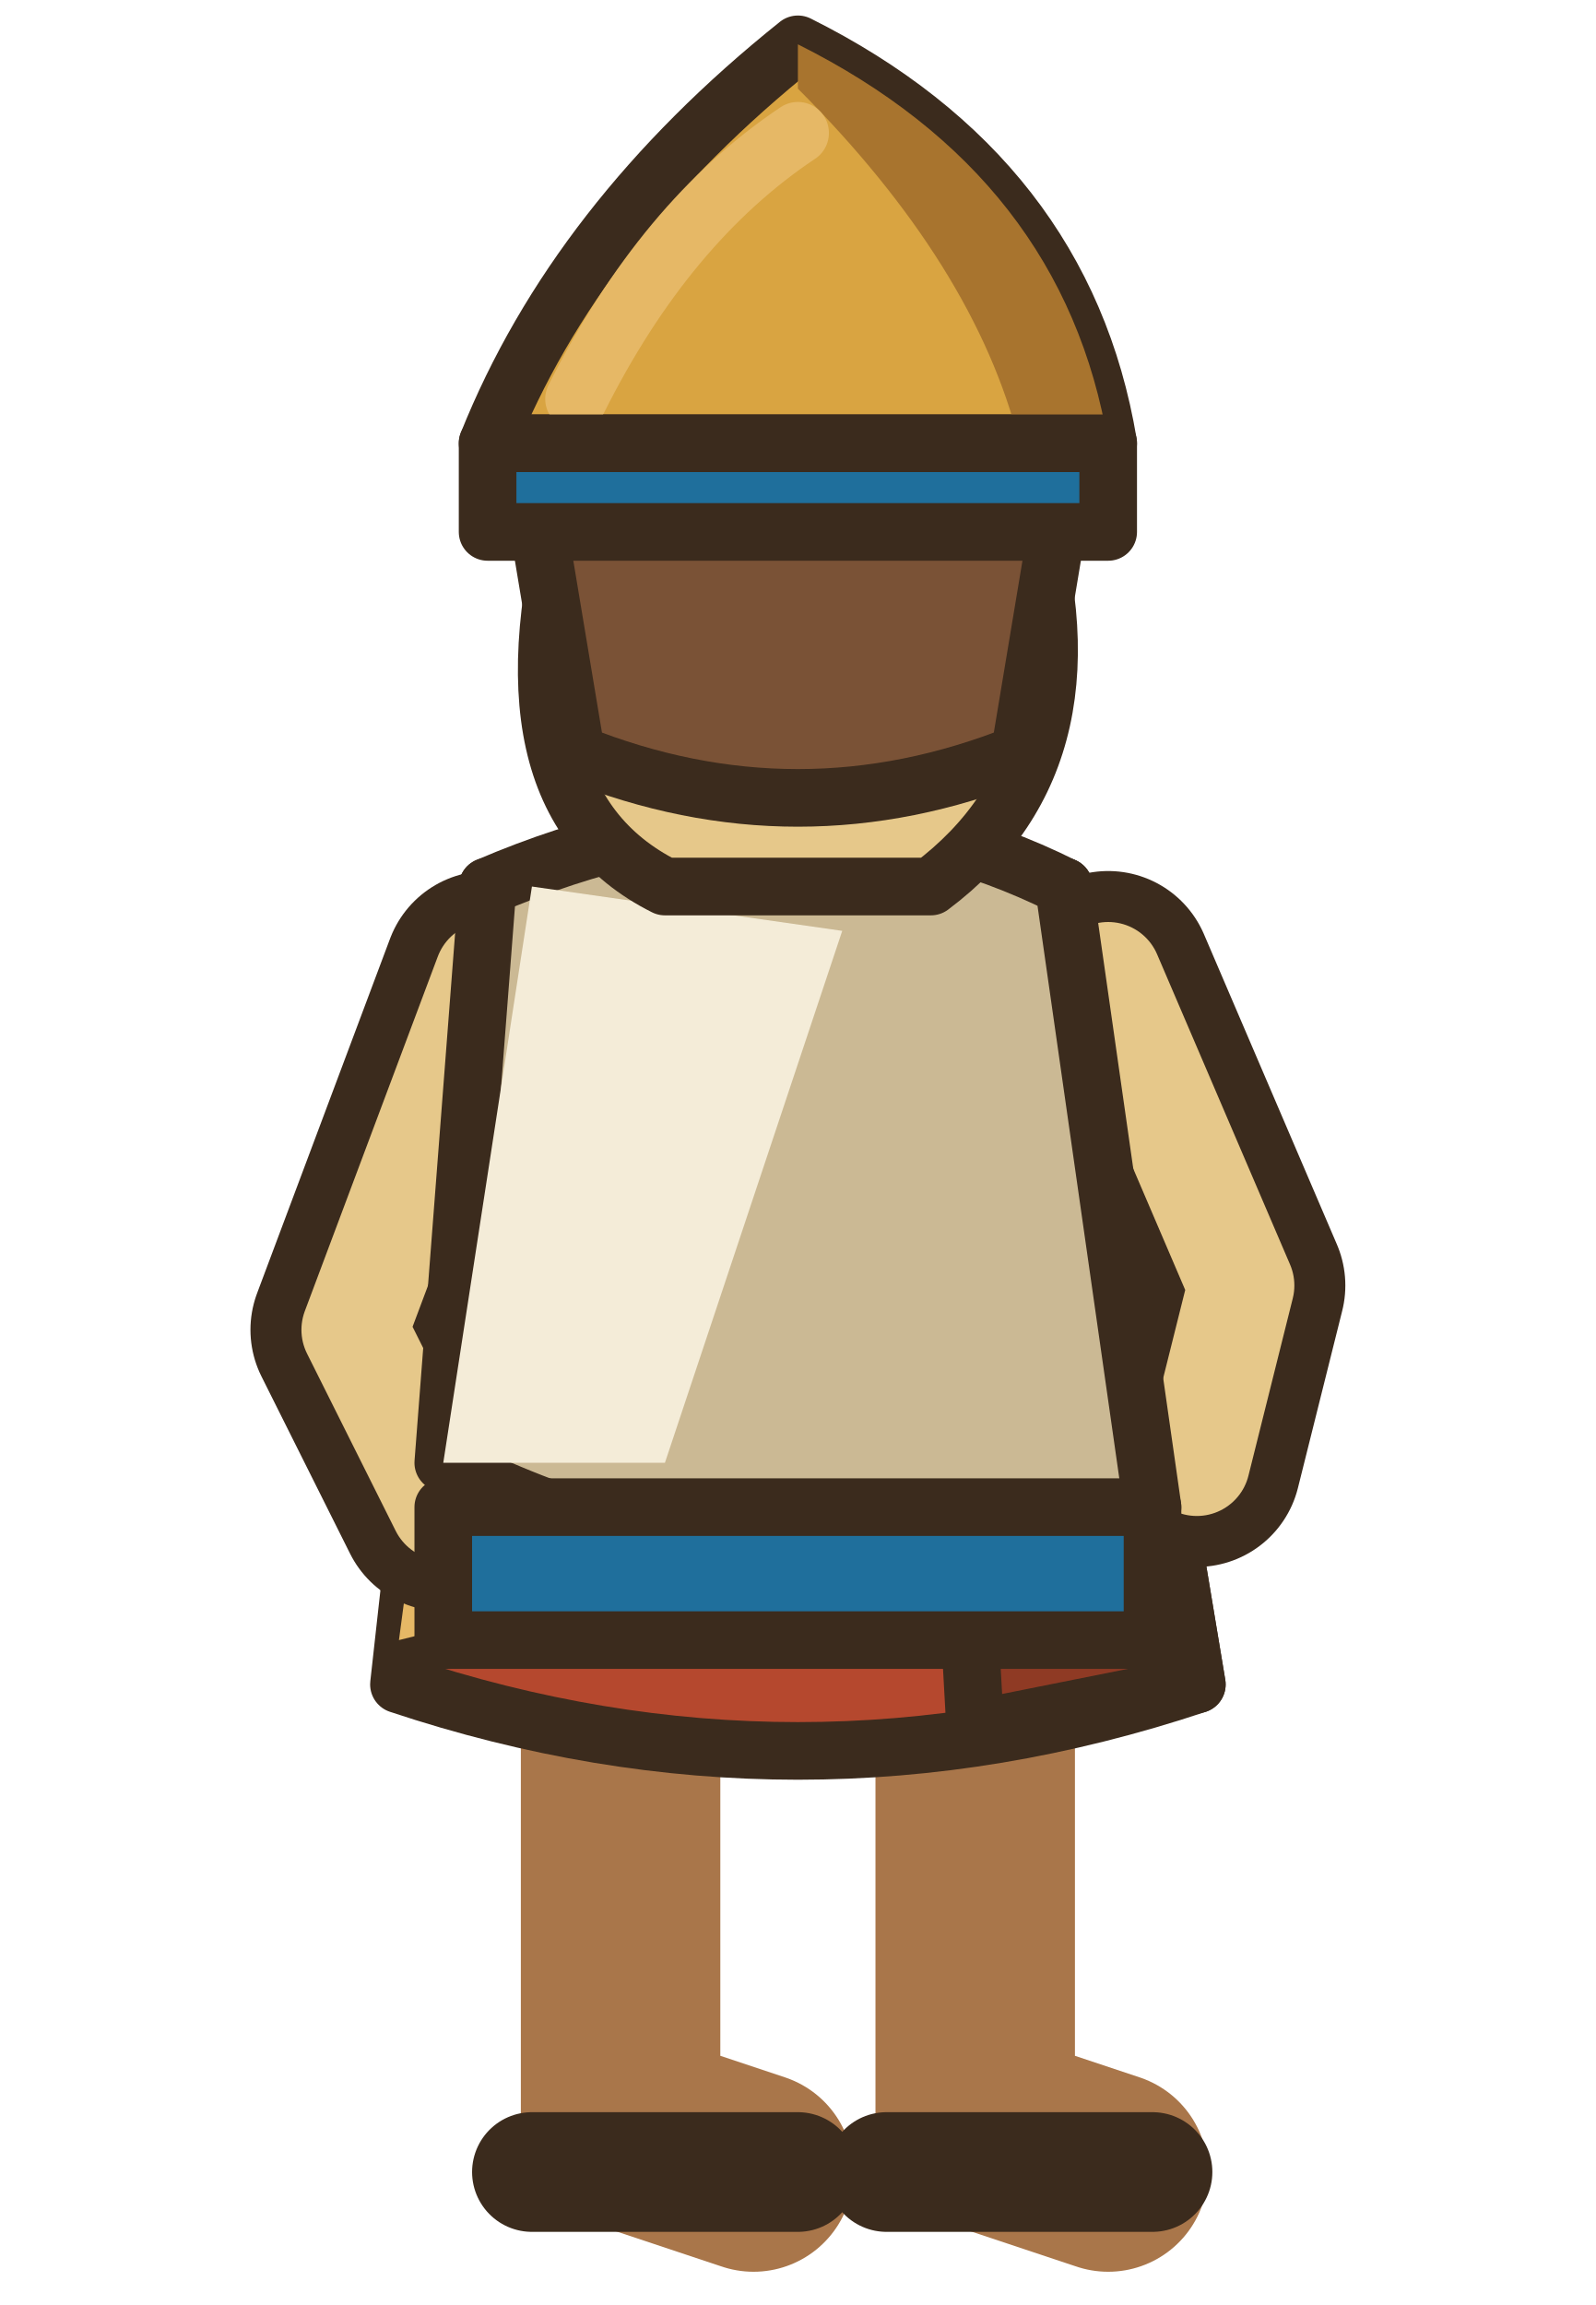
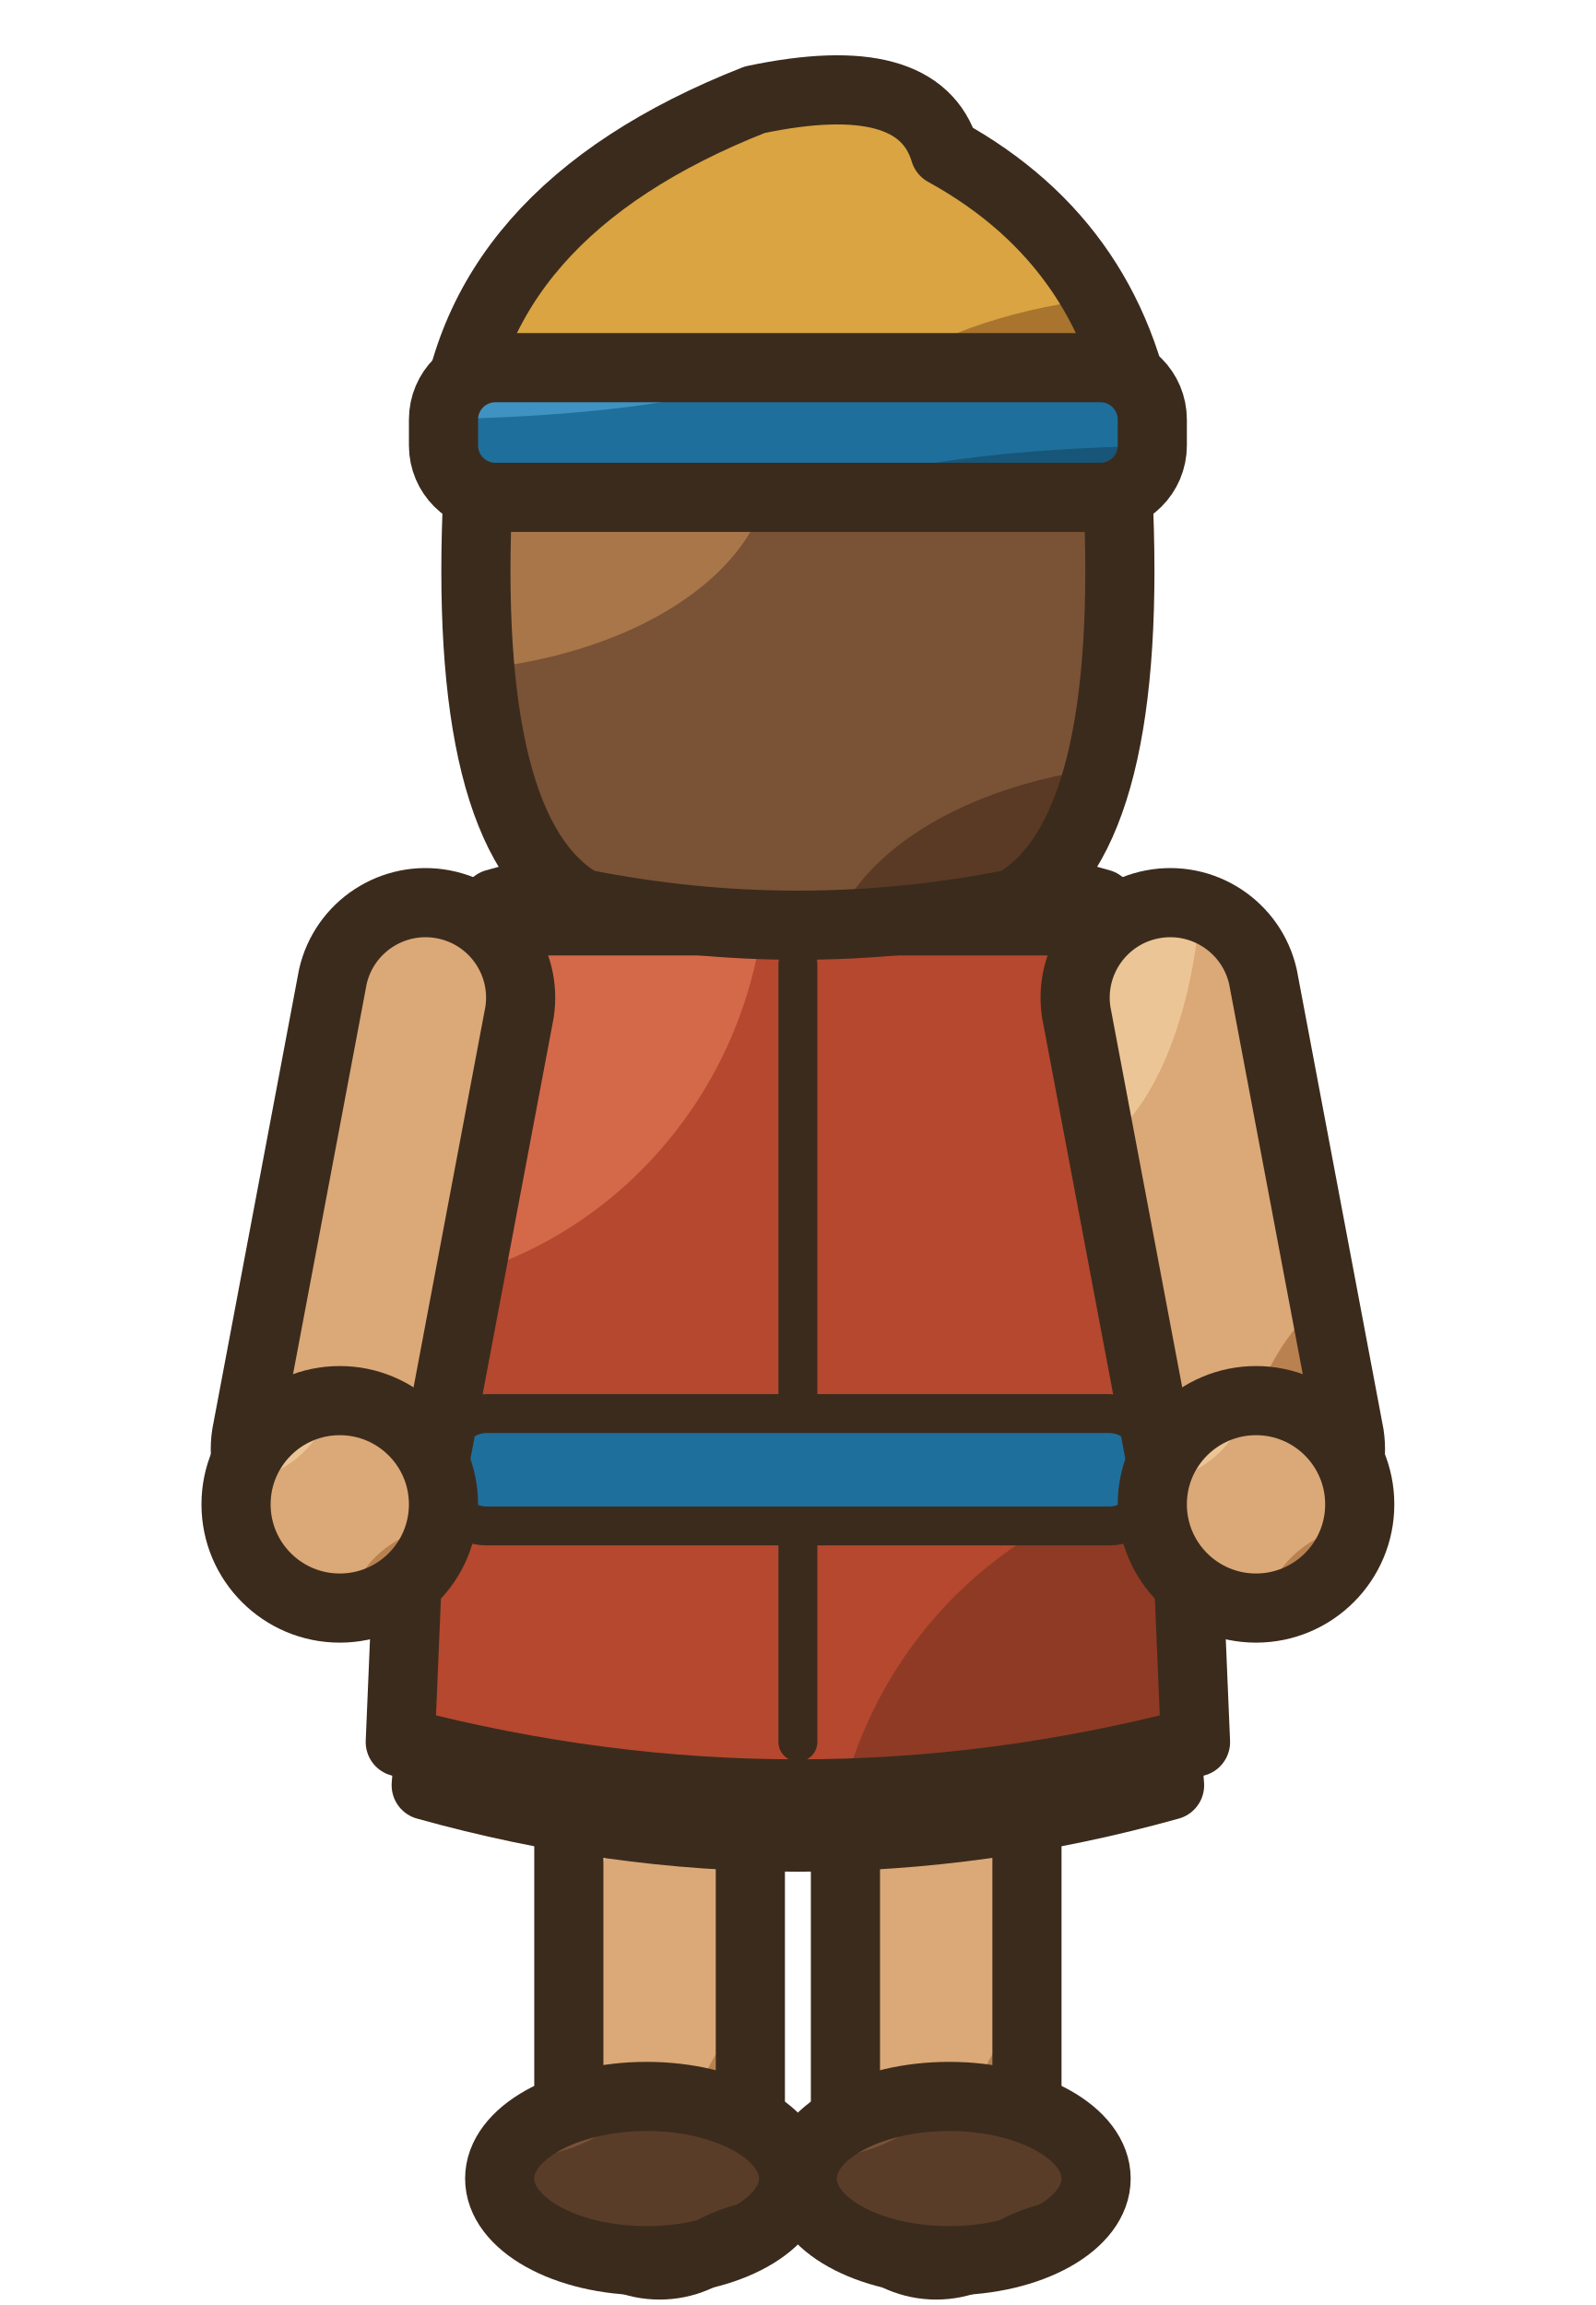
<svg xmlns="http://www.w3.org/2000/svg" width="108" height="156" viewBox="-18 -51 36 52">
-   <g stroke="#3b2b1d" stroke-width="1.3" stroke-linecap="round" stroke-linejoin="round">
-     <path d="M-4 -14 L-4 -3 L-1 -2 M4 -14 L4 -3 L7 -2" fill="none" stroke="#a9764a" stroke-width="4.5" />
-     <path d="M-6 -2h6 M2 -2h6" stroke="#3b2b1d" stroke-width="2.7" />
-     <path d="M-7 -31 L6 -31 L9 -13 Q0 -10 -9 -13Z" fill="#b5482e" />
-     <path d="M3 -30 L6 -31 L9 -13 L4 -12Z" fill="#8f3a24" />
-     <path d="M-7 -29 L-3 -30 L-5 -15 L-9 -14Z" fill="#e6b866" stroke="none" />
-     <path d="M-7 -29 L-10.0 -21 L-8 -17 M7 -29 L10.0 -22 L9 -18" fill="none" stroke="#3b2b1d" stroke-width="4.7" />
-     <path d="M-7 -29 L-10.0 -21 L-8 -17 M7 -29 L10.0 -22 L9 -18" fill="none" stroke="#e6c88a" stroke-width="2.4" />
-     <path d="M-7 -31 Q0 -34 6 -31 L8 -17 Q0 -14 -8 -18Z" fill="#cbb994" />
-     <path d="M-6 -31 L1 -30 L-3 -18 L-8 -18Z" fill="#f4ecd8" stroke="none" />
-     <path d="M-8 -17 L8 -17 L8 -14 L-8 -14Z" fill="#1f6f9c" />
-     <path d="M-5 -40 Q-7 -33 -3 -31 L3 -31 Q7 -34 5 -40Z" fill="#e6c88a" />
-     <path d="M-6 -40 L6 -40 L5 -34 Q0 -32 -5 -34Z" fill="#7a5236" />
-     <path d="M-7 -41 Q-5 -46 0 -50 Q6 -47 7 -41Z" fill="#d9a441" />
-     <path d="M0 -49 Q4 -45 5 -41 L7 -41 Q6 -47 0 -50Z" fill="#a8742e" stroke="none" />
-     <path d="M-5 -42 Q-3 -46 0 -48" fill="none" stroke="#e6b866" stroke-width="1.4" />
-     <path d="M-7 -41 L7 -41 L7 -39 L-7 -39Z" fill="#1f6f9c" />
+   <g transform="scale(0.975)" stroke-linejoin="round" stroke-linecap="round">
+     <clipPath id="c518">
+       <path d="M-5.3 -12 L-5.3 -2 A2.1 2.1 0 0 0 -1.1 -2 L-1.1 -12 A2.1 2.1 0 0 0 -5.3 -12 Z" />
+     </clipPath>
+     <path d="M-5.3 -12 L-5.3 -2 A2.1 2.1 0 0 0 -1.1 -2 L-1.1 -12 A2.1 2.1 0 0 0 -5.3 -12 Z" fill="#dba877" />
+     <g clip-path="url(#c518)" stroke="none">
+       <ellipse cx="-5.55" cy="-14.95" rx="2.18" ry="6.53" fill="#ecc596" />
+       <ellipse cx="-0.85" cy="0.95" rx="2.18" ry="6.53" fill="#b9814f" />
+     </g>
+     <path d="M-5.3 -12 L-5.3 -2 A2.1 2.1 0 0 0 -1.1 -2 L-1.1 -12 A2.1 2.1 0 0 0 -5.3 -12 Z" fill="none" stroke="#3b2b1d" stroke-width="1.6" />
+     <clipPath id="c519">
+       <ellipse cx="-3.5" cy="-1.9" rx="3.4" ry="1.9" />
+     </clipPath>
+     <ellipse cx="-3.5" cy="-1.9" rx="3.4" ry="1.9" fill="#5a3d28" />
+     <g clip-path="url(#c519)" stroke="none">
+       <ellipse cx="-7.31" cy="-4.03" rx="3.54" ry="1.75" fill="#7a5236" />
+       <ellipse cx="0.31" cy="0.23" rx="3.54" ry="1.75" fill="#3b2b1d" />
+     </g>
+     <ellipse cx="-3.5" cy="-1.9" rx="3.4" ry="1.9" fill="none" stroke="#3b2b1d" stroke-width="1.6" />
+     <clipPath id="c520">
+       <path d="M1.1 -12 L1.1 -2 A2.1 2.1 0 0 0 5.3 -2 L5.3 -12 A2.1 2.1 0 0 0 1.1 -12 Z" />
+     </clipPath>
+     <path d="M1.1 -12 L1.1 -2 A2.1 2.1 0 0 0 5.3 -2 L5.3 -12 A2.1 2.1 0 0 0 1.1 -12 Z" fill="#dba877" />
+     <g clip-path="url(#c520)" stroke="none">
+       <ellipse cx="0.85" cy="-14.95" rx="2.18" ry="6.53" fill="#ecc596" />
+       <ellipse cx="5.55" cy="0.95" rx="2.18" ry="6.53" fill="#b9814f" />
+     </g>
+     <path d="M1.1 -12 L1.1 -2 A2.1 2.1 0 0 0 5.3 -2 L5.3 -12 A2.1 2.1 0 0 0 1.1 -12 Z" fill="none" stroke="#3b2b1d" stroke-width="1.6" />
+     <clipPath id="c521">
+       <ellipse cx="3.5" cy="-1.9" rx="3.4" ry="1.9" />
+     </clipPath>
+     <ellipse cx="3.5" cy="-1.9" rx="3.4" ry="1.9" fill="#5a3d28" />
+     <g clip-path="url(#c521)" stroke="none">
+       <ellipse cx="-0.31" cy="-4.03" rx="3.54" ry="1.75" fill="#7a5236" />
+       <ellipse cx="7.31" cy="0.23" rx="3.54" ry="1.75" fill="#3b2b1d" />
+     </g>
+     <ellipse cx="3.5" cy="-1.9" rx="3.4" ry="1.9" fill="none" stroke="#3b2b1d" stroke-width="1.6" />
+     <clipPath id="c522">
+       <path d="M-7 -31.4 Q0 -33.4 7 -31.4 L8.6 -11 Q0 -8.6 -8.6 -11 Z" />
+     </clipPath>
+     <path d="M-7 -31.4 Q0 -33.4 7 -31.4 L8.6 -11 Q0 -8.6 -8.6 -11 Z" fill="#f4ecd8" />
+     <g clip-path="url(#c522)" stroke="none">
+       <ellipse cx="-9.63" cy="-34.89" rx="8.94" ry="11.41" fill="#fff8ea" />
+       <ellipse cx="9.63" cy="-7.11" rx="8.94" ry="11.41" fill="#cbb994" />
+     </g>
+     <path d="M-7 -31.4 Q0 -33.4 7 -31.4 L8.6 -11 Q0 -8.6 -8.6 -11 Z" fill="none" stroke="#3b2b1d" stroke-width="1.6" />
+     <clipPath id="c523">
+       <path d="M-8.4 -31 L8.4 -31 L9.2 -12 Q0 -9.6 -9.2 -12 Z" />
+     </clipPath>
+     <path d="M-8.4 -31 L8.4 -31 L9.2 -12 Q0 -9.6 -9.2 -12 Z" fill="#b5482e" />
+     <g clip-path="url(#c523)" stroke="none">
+       <ellipse cx="-10.3" cy="-32.28" rx="9.57" ry="9.84" fill="#d4694a" />
+       <ellipse cx="10.3" cy="-8.32" rx="9.57" ry="9.84" fill="#8f3a24" />
+     </g>
+     <path d="M-8.4 -31 L8.4 -31 L9.2 -12 Q0 -9.6 -9.2 -12 Z" fill="none" stroke="#3b2b1d" stroke-width="1.6" />
+     <path d="M0 -30 L0 -12" fill="none" stroke="#3b2b1d" stroke-width="0.9" />
+     <rect x="-8.2" y="-19.6" width="16.4" height="2.6" rx="1" fill="#1f6f9c" stroke="#3b2b1d" stroke-width="0.9" />
+     <clipPath id="c524">
+       <path d="M-10.76 -29.71 L-12.76 -19.11 A2.2 2.2 0 0 0 -8.44 -18.29 L-6.44 -28.89 A2.2 2.2 0 0 0 -10.76 -29.71 Z" />
+     </clipPath>
+     <path d="M-10.76 -29.71 L-12.76 -19.11 A2.2 2.2 0 0 0 -8.44 -18.29 L-6.44 -28.89 A2.2 2.2 0 0 0 -10.76 -29.71 Z" fill="#dba877" />
+     <g clip-path="url(#c524)" stroke="none">
+       <ellipse cx="-13.18" cy="-32.4" rx="3.33" ry="6.9" fill="#ecc596" />
+       <ellipse cx="-6.02" cy="-15.6" rx="3.33" ry="6.9" fill="#b9814f" />
+     </g>
+     <path d="M-10.76 -29.71 L-12.76 -19.11 A2.2 2.2 0 0 0 -8.44 -18.29 L-6.44 -28.89 A2.2 2.2 0 0 0 -10.76 -29.71 Z" fill="none" stroke="#3b2b1d" stroke-width="1.6" />
+     <clipPath id="c525">
+       <ellipse cx="-10.6" cy="-17.5" rx="2.4" ry="2.4" />
+     </clipPath>
+     <ellipse cx="-10.6" cy="-17.5" rx="2.4" ry="2.4" fill="#dba877" />
+     <g clip-path="url(#c525)" stroke="none">
+       <ellipse cx="-13.29" cy="-20.19" rx="2.5" ry="2.21" fill="#ecc596" />
+       <ellipse cx="-7.91" cy="-14.81" rx="2.5" ry="2.21" fill="#b9814f" />
+     </g>
+     <ellipse cx="-10.6" cy="-17.5" rx="2.4" ry="2.4" fill="none" stroke="#3b2b1d" stroke-width="1.6" />
+     <clipPath id="c526">
+       <path d="M6.44 -28.89 L8.44 -18.29 A2.2 2.2 0 0 0 12.76 -19.11 L10.76 -29.71 A2.2 2.2 0 0 0 6.44 -28.89 Z" />
+     </clipPath>
+     <path d="M6.44 -28.89 L8.44 -18.29 A2.2 2.2 0 0 0 12.76 -19.11 L10.76 -29.71 A2.2 2.2 0 0 0 6.44 -28.89 Z" fill="#dba877" />
+     <g clip-path="url(#c526)" stroke="none">
+       <ellipse cx="6.02" cy="-32.4" rx="3.33" ry="6.9" fill="#ecc596" />
+       <ellipse cx="13.18" cy="-15.6" rx="3.33" ry="6.9" fill="#b9814f" />
+     </g>
+     <path d="M6.44 -28.89 L8.44 -18.29 A2.2 2.2 0 0 0 12.76 -19.11 L10.76 -29.71 A2.2 2.2 0 0 0 6.44 -28.89 Z" fill="none" stroke="#3b2b1d" stroke-width="1.6" />
+     <clipPath id="c527">
+       <ellipse cx="10.6" cy="-17.5" rx="2.4" ry="2.4" />
+     </clipPath>
+     <ellipse cx="10.6" cy="-17.5" rx="2.4" ry="2.4" fill="#dba877" />
+     <g clip-path="url(#c527)" stroke="none">
+       <ellipse cx="7.91" cy="-20.19" rx="2.5" ry="2.21" fill="#ecc596" />
+       <ellipse cx="13.29" cy="-14.81" rx="2.5" ry="2.21" fill="#b9814f" />
+     </g>
+     <ellipse cx="10.6" cy="-17.5" rx="2.4" ry="2.4" fill="none" stroke="#3b2b1d" stroke-width="1.6" />
+     <clipPath id="c528">
+       <ellipse cx="0" cy="-39.5" rx="7.3" ry="7.6" />
+     </clipPath>
+     <ellipse cx="0" cy="-39.5" rx="7.3" ry="7.6" fill="#dba877" />
+     <g clip-path="url(#c528)" stroke="none">
+       <ellipse cx="-8.18" cy="-48.01" rx="7.59" ry="6.99" fill="#ecc596" />
+       <ellipse cx="8.18" cy="-30.99" rx="7.59" ry="6.99" fill="#b9814f" />
+     </g>
+     <ellipse cx="0" cy="-39.5" rx="7.3" ry="7.6" fill="none" stroke="#3b2b1d" stroke-width="1.6" />
+     <clipPath id="c529">
+       <path d="M-7.4 -41 Q-7.8 -33 -5 -31.4 Q0 -30.4 5 -31.4 Q7.8 -33 7.4 -41 Z" />
+     </clipPath>
+     <path d="M-7.4 -41 Q-7.8 -33 -5 -31.4 Q0 -30.4 5 -31.4 Q7.8 -33 7.4 -41 Z" fill="#7a5236" />
+     <g clip-path="url(#c529)" stroke="none">
+       <ellipse cx="-8.74" cy="-41.64" rx="8.11" ry="4.88" fill="#a9764a" />
+       <ellipse cx="8.74" cy="-29.76" rx="8.11" ry="4.88" fill="#5a3a24" />
+     </g>
+     <path d="M-7.4 -41 Q-7.8 -33 -5 -31.4 Q0 -30.4 5 -31.4 Q7.8 -33 7.4 -41 Z" fill="none" stroke="#3b2b1d" stroke-width="1.6" />
+     <clipPath id="c530">
+       <path d="M-8 -42 Q-7.6 -47.4 -1 -50 Q2.8 -50.8 3.4 -48.8 Q7.4 -46.6 8 -42 Z" />
+     </clipPath>
+     <path d="M-8 -42 Q-7.6 -47.4 -1 -50 Q2.8 -50.8 3.4 -48.8 Q7.4 -46.6 8 -42 Z" fill="#d9a441" />
+     <g clip-path="url(#c530)" stroke="none">
+       <ellipse cx="-8.96" cy="-51.33" rx="8.32" ry="4.05" fill="#e6b866" />
+       <ellipse cx="8.96" cy="-41.47" rx="8.32" ry="4.05" fill="#a8742e" />
+     </g>
+     <path d="M-8 -42 Q-7.6 -47.4 -1 -50 Q2.8 -50.8 3.4 -48.8 Q7.4 -46.6 8 -42 Z" fill="none" stroke="#3b2b1d" stroke-width="1.6" />
+     <clipPath id="c531">
+       <rect x="-8.2" y="-43.8" width="16.4" height="3" rx="1.2" />
+     </clipPath>
+     <rect x="-8.2" y="-43.8" width="16.4" height="3" rx="1.2" fill="#1f6f9c" />
+     <g clip-path="url(#c531)" stroke="none">
+       <ellipse cx="-9.18" cy="-43.98" rx="8.53" ry="1.38" fill="#3f93c2" />
+       <ellipse cx="9.18" cy="-40.62" rx="8.53" ry="1.38" fill="#175678" />
+     </g>
+     <rect x="-8.2" y="-43.8" width="16.4" height="3" rx="1.2" fill="none" stroke="#3b2b1d" stroke-width="1.6" />
  </g>
</svg>
